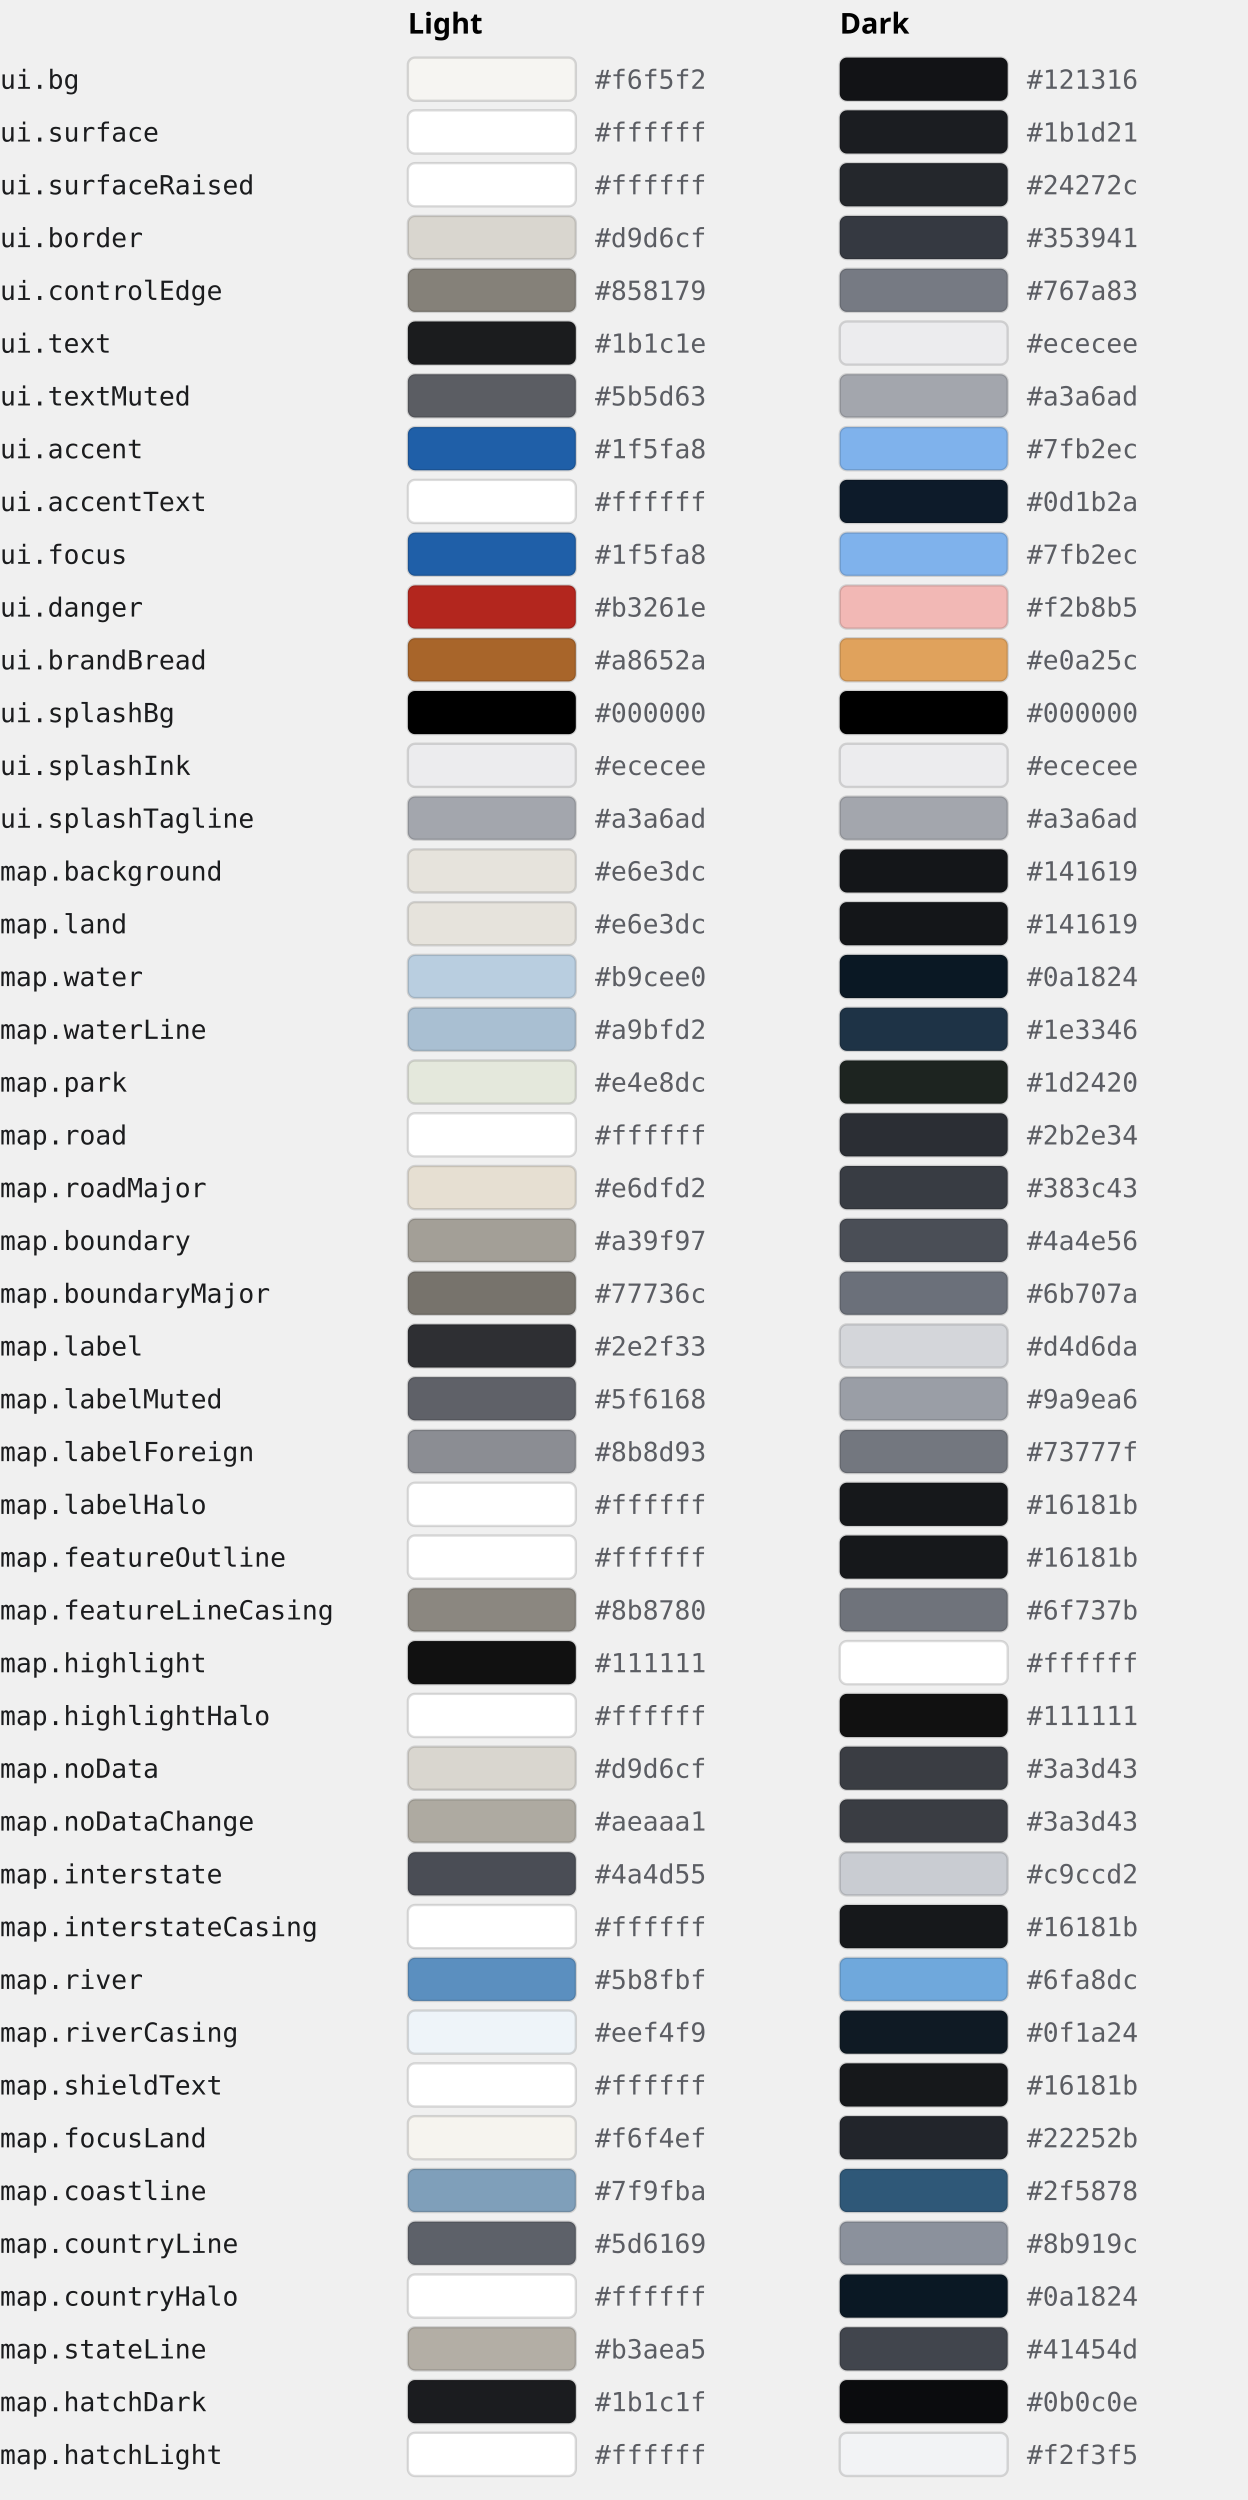
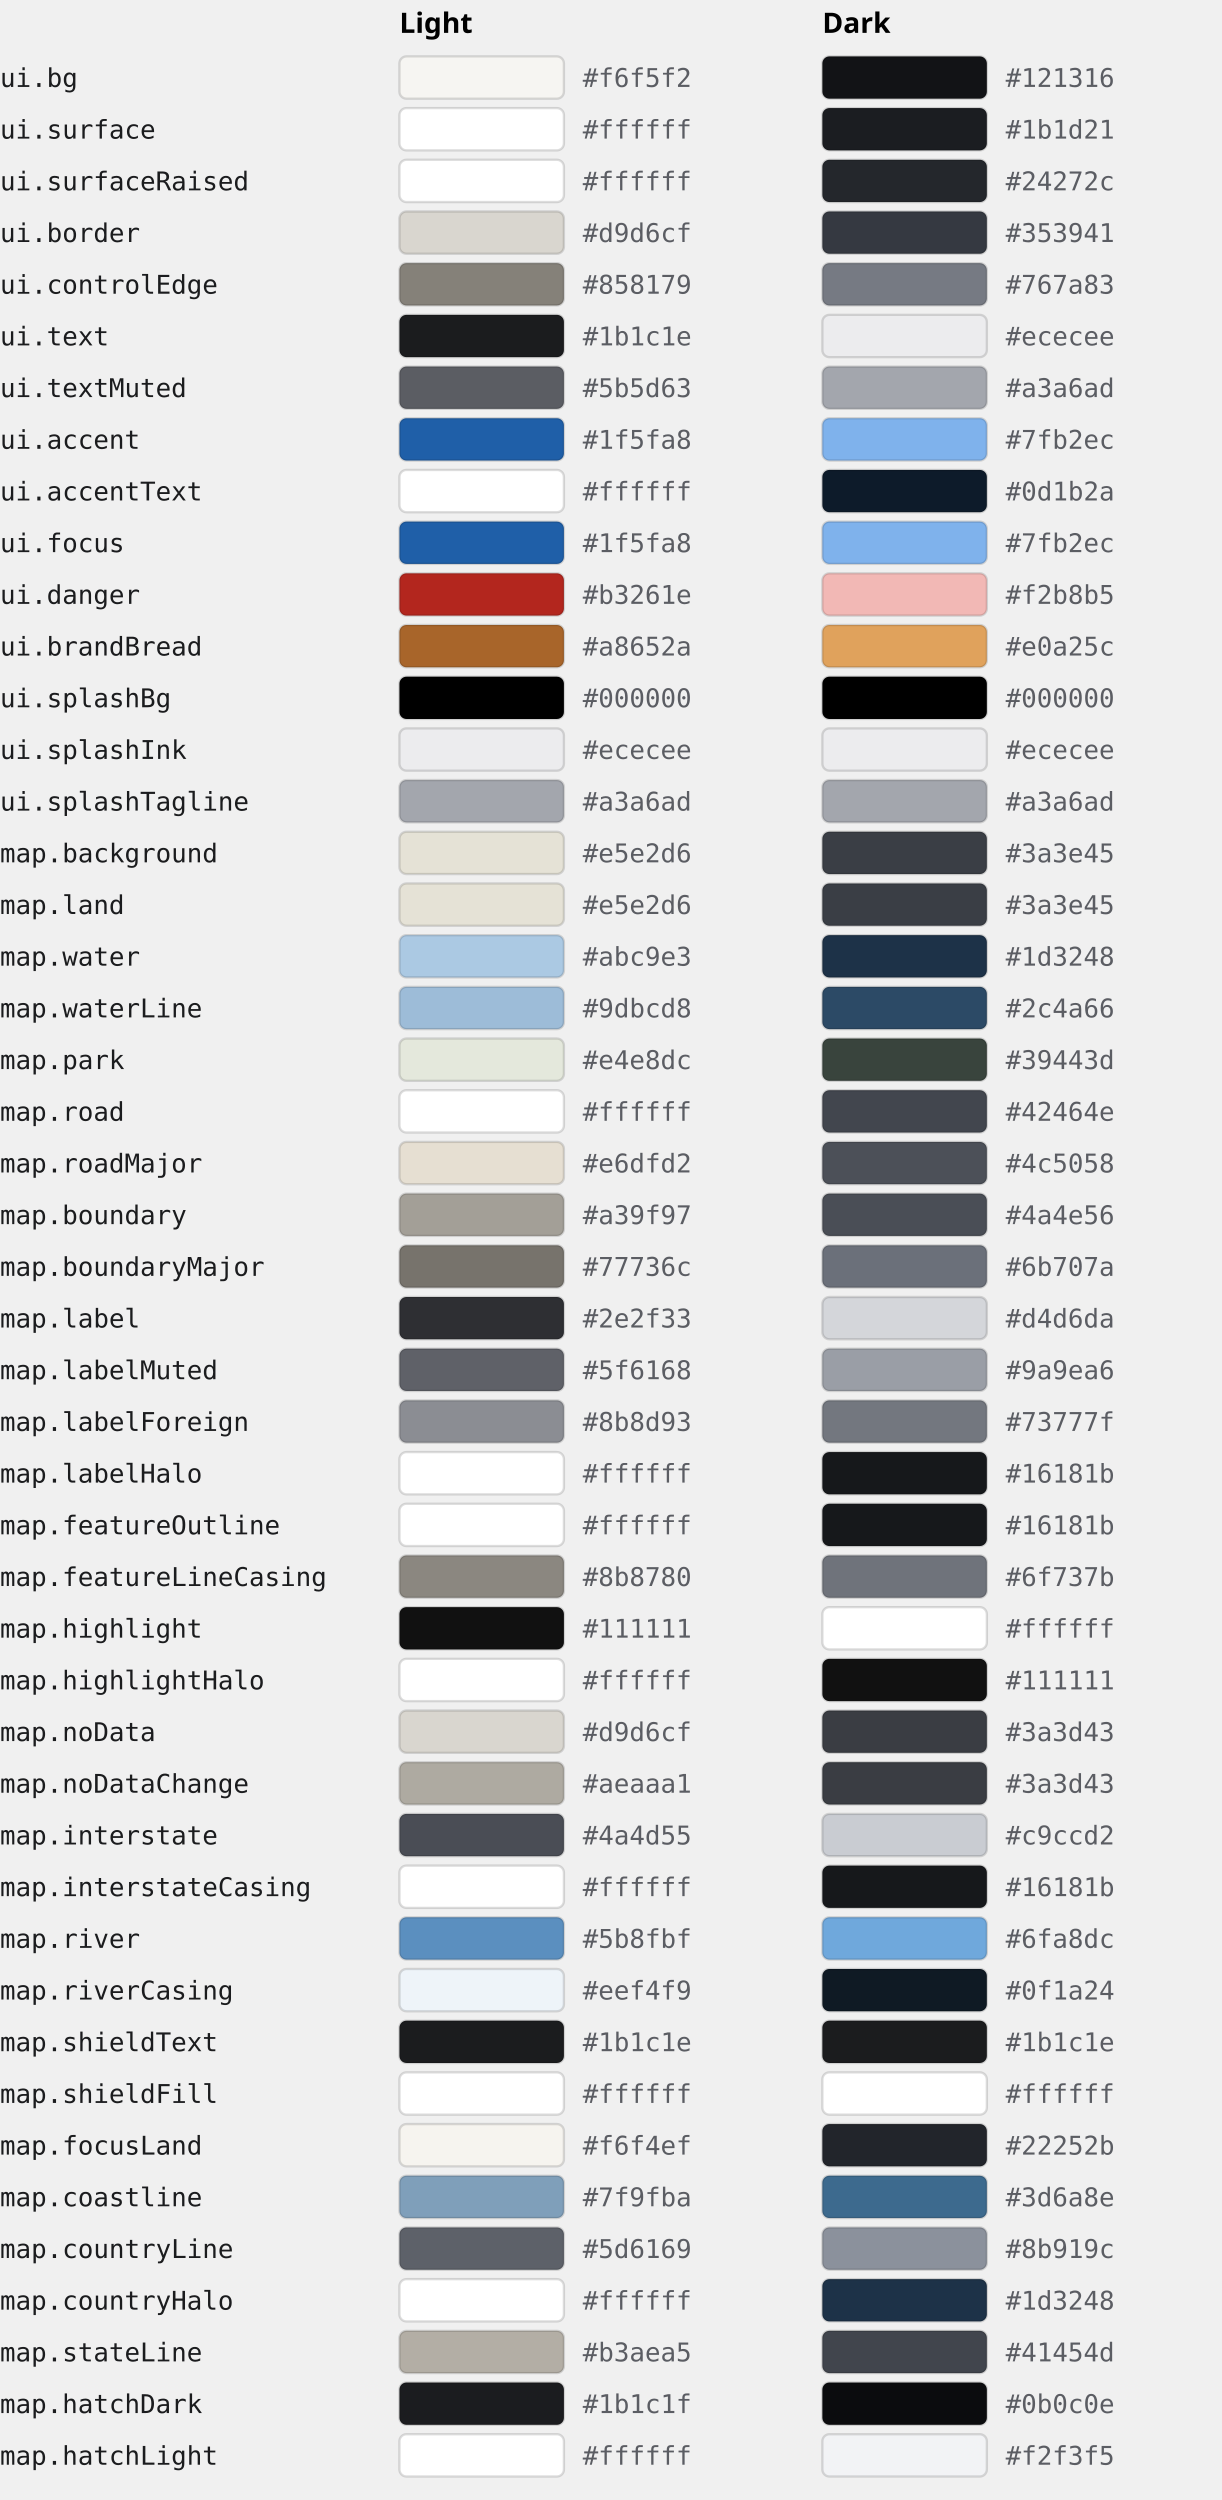
- <svg xmlns="http://www.w3.org/2000/svg" width="520" height="1042" viewBox="0 0 520 1042">
+ <svg xmlns="http://www.w3.org/2000/svg" width="520" height="1064" viewBox="0 0 520 1064">
  <text x="170" y="14" font-size="12" font-weight="600" font-family="system-ui,sans-serif">Light</text>
  <text x="350" y="14" font-size="12" font-weight="600" font-family="system-ui,sans-serif">Dark</text>
  <text x="0" y="37" font-size="11" font-family="ui-monospace,monospace" fill="#1b1c1e">ui.bg</text>
  <text x="0" y="59" font-size="11" font-family="ui-monospace,monospace" fill="#1b1c1e">ui.surface</text>
  <text x="0" y="81" font-size="11" font-family="ui-monospace,monospace" fill="#1b1c1e">ui.surfaceRaised</text>
  <text x="0" y="103" font-size="11" font-family="ui-monospace,monospace" fill="#1b1c1e">ui.border</text>
  <text x="0" y="125" font-size="11" font-family="ui-monospace,monospace" fill="#1b1c1e">ui.controlEdge</text>
  <text x="0" y="147" font-size="11" font-family="ui-monospace,monospace" fill="#1b1c1e">ui.text</text>
  <text x="0" y="169" font-size="11" font-family="ui-monospace,monospace" fill="#1b1c1e">ui.textMuted</text>
  <text x="0" y="191" font-size="11" font-family="ui-monospace,monospace" fill="#1b1c1e">ui.accent</text>
  <text x="0" y="213" font-size="11" font-family="ui-monospace,monospace" fill="#1b1c1e">ui.accentText</text>
  <text x="0" y="235" font-size="11" font-family="ui-monospace,monospace" fill="#1b1c1e">ui.focus</text>
  <text x="0" y="257" font-size="11" font-family="ui-monospace,monospace" fill="#1b1c1e">ui.danger</text>
  <text x="0" y="279" font-size="11" font-family="ui-monospace,monospace" fill="#1b1c1e">ui.brandBread</text>
  <text x="0" y="301" font-size="11" font-family="ui-monospace,monospace" fill="#1b1c1e">ui.splashBg</text>
  <text x="0" y="323" font-size="11" font-family="ui-monospace,monospace" fill="#1b1c1e">ui.splashInk</text>
  <text x="0" y="345" font-size="11" font-family="ui-monospace,monospace" fill="#1b1c1e">ui.splashTagline</text>
  <text x="0" y="367" font-size="11" font-family="ui-monospace,monospace" fill="#1b1c1e">map.background</text>
  <text x="0" y="389" font-size="11" font-family="ui-monospace,monospace" fill="#1b1c1e">map.land</text>
  <text x="0" y="411" font-size="11" font-family="ui-monospace,monospace" fill="#1b1c1e">map.water</text>
  <text x="0" y="433" font-size="11" font-family="ui-monospace,monospace" fill="#1b1c1e">map.waterLine</text>
  <text x="0" y="455" font-size="11" font-family="ui-monospace,monospace" fill="#1b1c1e">map.park</text>
  <text x="0" y="477" font-size="11" font-family="ui-monospace,monospace" fill="#1b1c1e">map.road</text>
  <text x="0" y="499" font-size="11" font-family="ui-monospace,monospace" fill="#1b1c1e">map.roadMajor</text>
  <text x="0" y="521" font-size="11" font-family="ui-monospace,monospace" fill="#1b1c1e">map.boundary</text>
  <text x="0" y="543" font-size="11" font-family="ui-monospace,monospace" fill="#1b1c1e">map.boundaryMajor</text>
  <text x="0" y="565" font-size="11" font-family="ui-monospace,monospace" fill="#1b1c1e">map.label</text>
  <text x="0" y="587" font-size="11" font-family="ui-monospace,monospace" fill="#1b1c1e">map.labelMuted</text>
  <text x="0" y="609" font-size="11" font-family="ui-monospace,monospace" fill="#1b1c1e">map.labelForeign</text>
  <text x="0" y="631" font-size="11" font-family="ui-monospace,monospace" fill="#1b1c1e">map.labelHalo</text>
  <text x="0" y="653" font-size="11" font-family="ui-monospace,monospace" fill="#1b1c1e">map.featureOutline</text>
  <text x="0" y="675" font-size="11" font-family="ui-monospace,monospace" fill="#1b1c1e">map.featureLineCasing</text>
  <text x="0" y="697" font-size="11" font-family="ui-monospace,monospace" fill="#1b1c1e">map.highlight</text>
  <text x="0" y="719" font-size="11" font-family="ui-monospace,monospace" fill="#1b1c1e">map.highlightHalo</text>
  <text x="0" y="741" font-size="11" font-family="ui-monospace,monospace" fill="#1b1c1e">map.noData</text>
  <text x="0" y="763" font-size="11" font-family="ui-monospace,monospace" fill="#1b1c1e">map.noDataChange</text>
  <text x="0" y="785" font-size="11" font-family="ui-monospace,monospace" fill="#1b1c1e">map.interstate</text>
  <text x="0" y="807" font-size="11" font-family="ui-monospace,monospace" fill="#1b1c1e">map.interstateCasing</text>
  <text x="0" y="829" font-size="11" font-family="ui-monospace,monospace" fill="#1b1c1e">map.river</text>
  <text x="0" y="851" font-size="11" font-family="ui-monospace,monospace" fill="#1b1c1e">map.riverCasing</text>
  <text x="0" y="873" font-size="11" font-family="ui-monospace,monospace" fill="#1b1c1e">map.shieldText</text>
-   <text x="0" y="895" font-size="11" font-family="ui-monospace,monospace" fill="#1b1c1e">map.focusLand</text>
-   <text x="0" y="917" font-size="11" font-family="ui-monospace,monospace" fill="#1b1c1e">map.coastline</text>
-   <text x="0" y="939" font-size="11" font-family="ui-monospace,monospace" fill="#1b1c1e">map.countryLine</text>
-   <text x="0" y="961" font-size="11" font-family="ui-monospace,monospace" fill="#1b1c1e">map.countryHalo</text>
-   <text x="0" y="983" font-size="11" font-family="ui-monospace,monospace" fill="#1b1c1e">map.stateLine</text>
-   <text x="0" y="1005" font-size="11" font-family="ui-monospace,monospace" fill="#1b1c1e">map.hatchDark</text>
-   <text x="0" y="1027" font-size="11" font-family="ui-monospace,monospace" fill="#1b1c1e">map.hatchLight</text>
+   <text x="0" y="895" font-size="11" font-family="ui-monospace,monospace" fill="#1b1c1e">map.shieldFill</text>
+   <text x="0" y="917" font-size="11" font-family="ui-monospace,monospace" fill="#1b1c1e">map.focusLand</text>
+   <text x="0" y="939" font-size="11" font-family="ui-monospace,monospace" fill="#1b1c1e">map.coastline</text>
+   <text x="0" y="961" font-size="11" font-family="ui-monospace,monospace" fill="#1b1c1e">map.countryLine</text>
+   <text x="0" y="983" font-size="11" font-family="ui-monospace,monospace" fill="#1b1c1e">map.countryHalo</text>
+   <text x="0" y="1005" font-size="11" font-family="ui-monospace,monospace" fill="#1b1c1e">map.stateLine</text>
+   <text x="0" y="1027" font-size="11" font-family="ui-monospace,monospace" fill="#1b1c1e">map.hatchDark</text>
+   <text x="0" y="1049" font-size="11" font-family="ui-monospace,monospace" fill="#1b1c1e">map.hatchLight</text>
  <rect x="170" y="24" width="70" height="18" rx="3" fill="#f6f5f2" stroke="#00000022" />
  <text x="248" y="37" font-size="11" font-family="ui-monospace,monospace" fill="#5b5d63">#f6f5f2</text>
  <rect x="170" y="46" width="70" height="18" rx="3" fill="#ffffff" stroke="#00000022" />
  <text x="248" y="59" font-size="11" font-family="ui-monospace,monospace" fill="#5b5d63">#ffffff</text>
  <rect x="170" y="68" width="70" height="18" rx="3" fill="#ffffff" stroke="#00000022" />
  <text x="248" y="81" font-size="11" font-family="ui-monospace,monospace" fill="#5b5d63">#ffffff</text>
  <rect x="170" y="90" width="70" height="18" rx="3" fill="#d9d6cf" stroke="#00000022" />
  <text x="248" y="103" font-size="11" font-family="ui-monospace,monospace" fill="#5b5d63">#d9d6cf</text>
  <rect x="170" y="112" width="70" height="18" rx="3" fill="#858179" stroke="#00000022" />
  <text x="248" y="125" font-size="11" font-family="ui-monospace,monospace" fill="#5b5d63">#858179</text>
  <rect x="170" y="134" width="70" height="18" rx="3" fill="#1b1c1e" stroke="#00000022" />
  <text x="248" y="147" font-size="11" font-family="ui-monospace,monospace" fill="#5b5d63">#1b1c1e</text>
  <rect x="170" y="156" width="70" height="18" rx="3" fill="#5b5d63" stroke="#00000022" />
  <text x="248" y="169" font-size="11" font-family="ui-monospace,monospace" fill="#5b5d63">#5b5d63</text>
  <rect x="170" y="178" width="70" height="18" rx="3" fill="#1f5fa8" stroke="#00000022" />
  <text x="248" y="191" font-size="11" font-family="ui-monospace,monospace" fill="#5b5d63">#1f5fa8</text>
  <rect x="170" y="200" width="70" height="18" rx="3" fill="#ffffff" stroke="#00000022" />
  <text x="248" y="213" font-size="11" font-family="ui-monospace,monospace" fill="#5b5d63">#ffffff</text>
  <rect x="170" y="222" width="70" height="18" rx="3" fill="#1f5fa8" stroke="#00000022" />
  <text x="248" y="235" font-size="11" font-family="ui-monospace,monospace" fill="#5b5d63">#1f5fa8</text>
  <rect x="170" y="244" width="70" height="18" rx="3" fill="#b3261e" stroke="#00000022" />
  <text x="248" y="257" font-size="11" font-family="ui-monospace,monospace" fill="#5b5d63">#b3261e</text>
  <rect x="170" y="266" width="70" height="18" rx="3" fill="#a8652a" stroke="#00000022" />
  <text x="248" y="279" font-size="11" font-family="ui-monospace,monospace" fill="#5b5d63">#a8652a</text>
  <rect x="170" y="288" width="70" height="18" rx="3" fill="#000000" stroke="#00000022" />
  <text x="248" y="301" font-size="11" font-family="ui-monospace,monospace" fill="#5b5d63">#000000</text>
  <rect x="170" y="310" width="70" height="18" rx="3" fill="#ececee" stroke="#00000022" />
  <text x="248" y="323" font-size="11" font-family="ui-monospace,monospace" fill="#5b5d63">#ececee</text>
  <rect x="170" y="332" width="70" height="18" rx="3" fill="#a3a6ad" stroke="#00000022" />
  <text x="248" y="345" font-size="11" font-family="ui-monospace,monospace" fill="#5b5d63">#a3a6ad</text>
-   <rect x="170" y="354" width="70" height="18" rx="3" fill="#e6e3dc" stroke="#00000022" />
-   <text x="248" y="367" font-size="11" font-family="ui-monospace,monospace" fill="#5b5d63">#e6e3dc</text>
-   <rect x="170" y="376" width="70" height="18" rx="3" fill="#e6e3dc" stroke="#00000022" />
-   <text x="248" y="389" font-size="11" font-family="ui-monospace,monospace" fill="#5b5d63">#e6e3dc</text>
-   <rect x="170" y="398" width="70" height="18" rx="3" fill="#b9cee0" stroke="#00000022" />
-   <text x="248" y="411" font-size="11" font-family="ui-monospace,monospace" fill="#5b5d63">#b9cee0</text>
-   <rect x="170" y="420" width="70" height="18" rx="3" fill="#a9bfd2" stroke="#00000022" />
-   <text x="248" y="433" font-size="11" font-family="ui-monospace,monospace" fill="#5b5d63">#a9bfd2</text>
+   <rect x="170" y="354" width="70" height="18" rx="3" fill="#e5e2d6" stroke="#00000022" />
+   <text x="248" y="367" font-size="11" font-family="ui-monospace,monospace" fill="#5b5d63">#e5e2d6</text>
+   <rect x="170" y="376" width="70" height="18" rx="3" fill="#e5e2d6" stroke="#00000022" />
+   <text x="248" y="389" font-size="11" font-family="ui-monospace,monospace" fill="#5b5d63">#e5e2d6</text>
+   <rect x="170" y="398" width="70" height="18" rx="3" fill="#abc9e3" stroke="#00000022" />
+   <text x="248" y="411" font-size="11" font-family="ui-monospace,monospace" fill="#5b5d63">#abc9e3</text>
+   <rect x="170" y="420" width="70" height="18" rx="3" fill="#9dbcd8" stroke="#00000022" />
+   <text x="248" y="433" font-size="11" font-family="ui-monospace,monospace" fill="#5b5d63">#9dbcd8</text>
  <rect x="170" y="442" width="70" height="18" rx="3" fill="#e4e8dc" stroke="#00000022" />
  <text x="248" y="455" font-size="11" font-family="ui-monospace,monospace" fill="#5b5d63">#e4e8dc</text>
  <rect x="170" y="464" width="70" height="18" rx="3" fill="#ffffff" stroke="#00000022" />
  <text x="248" y="477" font-size="11" font-family="ui-monospace,monospace" fill="#5b5d63">#ffffff</text>
  <rect x="170" y="486" width="70" height="18" rx="3" fill="#e6dfd2" stroke="#00000022" />
  <text x="248" y="499" font-size="11" font-family="ui-monospace,monospace" fill="#5b5d63">#e6dfd2</text>
  <rect x="170" y="508" width="70" height="18" rx="3" fill="#a39f97" stroke="#00000022" />
  <text x="248" y="521" font-size="11" font-family="ui-monospace,monospace" fill="#5b5d63">#a39f97</text>
  <rect x="170" y="530" width="70" height="18" rx="3" fill="#77736c" stroke="#00000022" />
  <text x="248" y="543" font-size="11" font-family="ui-monospace,monospace" fill="#5b5d63">#77736c</text>
  <rect x="170" y="552" width="70" height="18" rx="3" fill="#2e2f33" stroke="#00000022" />
  <text x="248" y="565" font-size="11" font-family="ui-monospace,monospace" fill="#5b5d63">#2e2f33</text>
  <rect x="170" y="574" width="70" height="18" rx="3" fill="#5f6168" stroke="#00000022" />
  <text x="248" y="587" font-size="11" font-family="ui-monospace,monospace" fill="#5b5d63">#5f6168</text>
  <rect x="170" y="596" width="70" height="18" rx="3" fill="#8b8d93" stroke="#00000022" />
  <text x="248" y="609" font-size="11" font-family="ui-monospace,monospace" fill="#5b5d63">#8b8d93</text>
  <rect x="170" y="618" width="70" height="18" rx="3" fill="#ffffff" stroke="#00000022" />
  <text x="248" y="631" font-size="11" font-family="ui-monospace,monospace" fill="#5b5d63">#ffffff</text>
  <rect x="170" y="640" width="70" height="18" rx="3" fill="#ffffff" stroke="#00000022" />
  <text x="248" y="653" font-size="11" font-family="ui-monospace,monospace" fill="#5b5d63">#ffffff</text>
  <rect x="170" y="662" width="70" height="18" rx="3" fill="#8b8780" stroke="#00000022" />
  <text x="248" y="675" font-size="11" font-family="ui-monospace,monospace" fill="#5b5d63">#8b8780</text>
  <rect x="170" y="684" width="70" height="18" rx="3" fill="#111111" stroke="#00000022" />
  <text x="248" y="697" font-size="11" font-family="ui-monospace,monospace" fill="#5b5d63">#111111</text>
  <rect x="170" y="706" width="70" height="18" rx="3" fill="#ffffff" stroke="#00000022" />
  <text x="248" y="719" font-size="11" font-family="ui-monospace,monospace" fill="#5b5d63">#ffffff</text>
  <rect x="170" y="728" width="70" height="18" rx="3" fill="#d9d6cf" stroke="#00000022" />
  <text x="248" y="741" font-size="11" font-family="ui-monospace,monospace" fill="#5b5d63">#d9d6cf</text>
  <rect x="170" y="750" width="70" height="18" rx="3" fill="#aeaaa1" stroke="#00000022" />
  <text x="248" y="763" font-size="11" font-family="ui-monospace,monospace" fill="#5b5d63">#aeaaa1</text>
  <rect x="170" y="772" width="70" height="18" rx="3" fill="#4a4d55" stroke="#00000022" />
  <text x="248" y="785" font-size="11" font-family="ui-monospace,monospace" fill="#5b5d63">#4a4d55</text>
  <rect x="170" y="794" width="70" height="18" rx="3" fill="#ffffff" stroke="#00000022" />
  <text x="248" y="807" font-size="11" font-family="ui-monospace,monospace" fill="#5b5d63">#ffffff</text>
  <rect x="170" y="816" width="70" height="18" rx="3" fill="#5b8fbf" stroke="#00000022" />
  <text x="248" y="829" font-size="11" font-family="ui-monospace,monospace" fill="#5b5d63">#5b8fbf</text>
  <rect x="170" y="838" width="70" height="18" rx="3" fill="#eef4f9" stroke="#00000022" />
  <text x="248" y="851" font-size="11" font-family="ui-monospace,monospace" fill="#5b5d63">#eef4f9</text>
-   <rect x="170" y="860" width="70" height="18" rx="3" fill="#ffffff" stroke="#00000022" />
-   <text x="248" y="873" font-size="11" font-family="ui-monospace,monospace" fill="#5b5d63">#ffffff</text>
-   <rect x="170" y="882" width="70" height="18" rx="3" fill="#f6f4ef" stroke="#00000022" />
-   <text x="248" y="895" font-size="11" font-family="ui-monospace,monospace" fill="#5b5d63">#f6f4ef</text>
-   <rect x="170" y="904" width="70" height="18" rx="3" fill="#7f9fba" stroke="#00000022" />
-   <text x="248" y="917" font-size="11" font-family="ui-monospace,monospace" fill="#5b5d63">#7f9fba</text>
-   <rect x="170" y="926" width="70" height="18" rx="3" fill="#5d6169" stroke="#00000022" />
-   <text x="248" y="939" font-size="11" font-family="ui-monospace,monospace" fill="#5b5d63">#5d6169</text>
-   <rect x="170" y="948" width="70" height="18" rx="3" fill="#ffffff" stroke="#00000022" />
-   <text x="248" y="961" font-size="11" font-family="ui-monospace,monospace" fill="#5b5d63">#ffffff</text>
-   <rect x="170" y="970" width="70" height="18" rx="3" fill="#b3aea5" stroke="#00000022" />
-   <text x="248" y="983" font-size="11" font-family="ui-monospace,monospace" fill="#5b5d63">#b3aea5</text>
-   <rect x="170" y="992" width="70" height="18" rx="3" fill="#1b1c1f" stroke="#00000022" />
-   <text x="248" y="1005" font-size="11" font-family="ui-monospace,monospace" fill="#5b5d63">#1b1c1f</text>
-   <rect x="170" y="1014" width="70" height="18" rx="3" fill="#ffffff" stroke="#00000022" />
-   <text x="248" y="1027" font-size="11" font-family="ui-monospace,monospace" fill="#5b5d63">#ffffff</text>
+   <rect x="170" y="860" width="70" height="18" rx="3" fill="#1b1c1e" stroke="#00000022" />
+   <text x="248" y="873" font-size="11" font-family="ui-monospace,monospace" fill="#5b5d63">#1b1c1e</text>
+   <rect x="170" y="882" width="70" height="18" rx="3" fill="#ffffff" stroke="#00000022" />
+   <text x="248" y="895" font-size="11" font-family="ui-monospace,monospace" fill="#5b5d63">#ffffff</text>
+   <rect x="170" y="904" width="70" height="18" rx="3" fill="#f6f4ef" stroke="#00000022" />
+   <text x="248" y="917" font-size="11" font-family="ui-monospace,monospace" fill="#5b5d63">#f6f4ef</text>
+   <rect x="170" y="926" width="70" height="18" rx="3" fill="#7f9fba" stroke="#00000022" />
+   <text x="248" y="939" font-size="11" font-family="ui-monospace,monospace" fill="#5b5d63">#7f9fba</text>
+   <rect x="170" y="948" width="70" height="18" rx="3" fill="#5d6169" stroke="#00000022" />
+   <text x="248" y="961" font-size="11" font-family="ui-monospace,monospace" fill="#5b5d63">#5d6169</text>
+   <rect x="170" y="970" width="70" height="18" rx="3" fill="#ffffff" stroke="#00000022" />
+   <text x="248" y="983" font-size="11" font-family="ui-monospace,monospace" fill="#5b5d63">#ffffff</text>
+   <rect x="170" y="992" width="70" height="18" rx="3" fill="#b3aea5" stroke="#00000022" />
+   <text x="248" y="1005" font-size="11" font-family="ui-monospace,monospace" fill="#5b5d63">#b3aea5</text>
+   <rect x="170" y="1014" width="70" height="18" rx="3" fill="#1b1c1f" stroke="#00000022" />
+   <text x="248" y="1027" font-size="11" font-family="ui-monospace,monospace" fill="#5b5d63">#1b1c1f</text>
+   <rect x="170" y="1036" width="70" height="18" rx="3" fill="#ffffff" stroke="#00000022" />
+   <text x="248" y="1049" font-size="11" font-family="ui-monospace,monospace" fill="#5b5d63">#ffffff</text>
  <rect x="350" y="24" width="70" height="18" rx="3" fill="#121316" stroke="#00000022" />
  <text x="428" y="37" font-size="11" font-family="ui-monospace,monospace" fill="#5b5d63">#121316</text>
  <rect x="350" y="46" width="70" height="18" rx="3" fill="#1b1d21" stroke="#00000022" />
  <text x="428" y="59" font-size="11" font-family="ui-monospace,monospace" fill="#5b5d63">#1b1d21</text>
  <rect x="350" y="68" width="70" height="18" rx="3" fill="#24272c" stroke="#00000022" />
  <text x="428" y="81" font-size="11" font-family="ui-monospace,monospace" fill="#5b5d63">#24272c</text>
  <rect x="350" y="90" width="70" height="18" rx="3" fill="#353941" stroke="#00000022" />
  <text x="428" y="103" font-size="11" font-family="ui-monospace,monospace" fill="#5b5d63">#353941</text>
  <rect x="350" y="112" width="70" height="18" rx="3" fill="#767a83" stroke="#00000022" />
  <text x="428" y="125" font-size="11" font-family="ui-monospace,monospace" fill="#5b5d63">#767a83</text>
  <rect x="350" y="134" width="70" height="18" rx="3" fill="#ececee" stroke="#00000022" />
  <text x="428" y="147" font-size="11" font-family="ui-monospace,monospace" fill="#5b5d63">#ececee</text>
  <rect x="350" y="156" width="70" height="18" rx="3" fill="#a3a6ad" stroke="#00000022" />
  <text x="428" y="169" font-size="11" font-family="ui-monospace,monospace" fill="#5b5d63">#a3a6ad</text>
  <rect x="350" y="178" width="70" height="18" rx="3" fill="#7fb2ec" stroke="#00000022" />
  <text x="428" y="191" font-size="11" font-family="ui-monospace,monospace" fill="#5b5d63">#7fb2ec</text>
  <rect x="350" y="200" width="70" height="18" rx="3" fill="#0d1b2a" stroke="#00000022" />
  <text x="428" y="213" font-size="11" font-family="ui-monospace,monospace" fill="#5b5d63">#0d1b2a</text>
  <rect x="350" y="222" width="70" height="18" rx="3" fill="#7fb2ec" stroke="#00000022" />
  <text x="428" y="235" font-size="11" font-family="ui-monospace,monospace" fill="#5b5d63">#7fb2ec</text>
  <rect x="350" y="244" width="70" height="18" rx="3" fill="#f2b8b5" stroke="#00000022" />
  <text x="428" y="257" font-size="11" font-family="ui-monospace,monospace" fill="#5b5d63">#f2b8b5</text>
  <rect x="350" y="266" width="70" height="18" rx="3" fill="#e0a25c" stroke="#00000022" />
  <text x="428" y="279" font-size="11" font-family="ui-monospace,monospace" fill="#5b5d63">#e0a25c</text>
  <rect x="350" y="288" width="70" height="18" rx="3" fill="#000000" stroke="#00000022" />
  <text x="428" y="301" font-size="11" font-family="ui-monospace,monospace" fill="#5b5d63">#000000</text>
  <rect x="350" y="310" width="70" height="18" rx="3" fill="#ececee" stroke="#00000022" />
  <text x="428" y="323" font-size="11" font-family="ui-monospace,monospace" fill="#5b5d63">#ececee</text>
  <rect x="350" y="332" width="70" height="18" rx="3" fill="#a3a6ad" stroke="#00000022" />
  <text x="428" y="345" font-size="11" font-family="ui-monospace,monospace" fill="#5b5d63">#a3a6ad</text>
-   <rect x="350" y="354" width="70" height="18" rx="3" fill="#141619" stroke="#00000022" />
-   <text x="428" y="367" font-size="11" font-family="ui-monospace,monospace" fill="#5b5d63">#141619</text>
-   <rect x="350" y="376" width="70" height="18" rx="3" fill="#141619" stroke="#00000022" />
-   <text x="428" y="389" font-size="11" font-family="ui-monospace,monospace" fill="#5b5d63">#141619</text>
-   <rect x="350" y="398" width="70" height="18" rx="3" fill="#0a1824" stroke="#00000022" />
-   <text x="428" y="411" font-size="11" font-family="ui-monospace,monospace" fill="#5b5d63">#0a1824</text>
-   <rect x="350" y="420" width="70" height="18" rx="3" fill="#1e3346" stroke="#00000022" />
-   <text x="428" y="433" font-size="11" font-family="ui-monospace,monospace" fill="#5b5d63">#1e3346</text>
-   <rect x="350" y="442" width="70" height="18" rx="3" fill="#1d2420" stroke="#00000022" />
-   <text x="428" y="455" font-size="11" font-family="ui-monospace,monospace" fill="#5b5d63">#1d2420</text>
-   <rect x="350" y="464" width="70" height="18" rx="3" fill="#2b2e34" stroke="#00000022" />
-   <text x="428" y="477" font-size="11" font-family="ui-monospace,monospace" fill="#5b5d63">#2b2e34</text>
-   <rect x="350" y="486" width="70" height="18" rx="3" fill="#383c43" stroke="#00000022" />
-   <text x="428" y="499" font-size="11" font-family="ui-monospace,monospace" fill="#5b5d63">#383c43</text>
+   <rect x="350" y="354" width="70" height="18" rx="3" fill="#3a3e45" stroke="#00000022" />
+   <text x="428" y="367" font-size="11" font-family="ui-monospace,monospace" fill="#5b5d63">#3a3e45</text>
+   <rect x="350" y="376" width="70" height="18" rx="3" fill="#3a3e45" stroke="#00000022" />
+   <text x="428" y="389" font-size="11" font-family="ui-monospace,monospace" fill="#5b5d63">#3a3e45</text>
+   <rect x="350" y="398" width="70" height="18" rx="3" fill="#1d3248" stroke="#00000022" />
+   <text x="428" y="411" font-size="11" font-family="ui-monospace,monospace" fill="#5b5d63">#1d3248</text>
+   <rect x="350" y="420" width="70" height="18" rx="3" fill="#2c4a66" stroke="#00000022" />
+   <text x="428" y="433" font-size="11" font-family="ui-monospace,monospace" fill="#5b5d63">#2c4a66</text>
+   <rect x="350" y="442" width="70" height="18" rx="3" fill="#39443d" stroke="#00000022" />
+   <text x="428" y="455" font-size="11" font-family="ui-monospace,monospace" fill="#5b5d63">#39443d</text>
+   <rect x="350" y="464" width="70" height="18" rx="3" fill="#42464e" stroke="#00000022" />
+   <text x="428" y="477" font-size="11" font-family="ui-monospace,monospace" fill="#5b5d63">#42464e</text>
+   <rect x="350" y="486" width="70" height="18" rx="3" fill="#4c5058" stroke="#00000022" />
+   <text x="428" y="499" font-size="11" font-family="ui-monospace,monospace" fill="#5b5d63">#4c5058</text>
  <rect x="350" y="508" width="70" height="18" rx="3" fill="#4a4e56" stroke="#00000022" />
  <text x="428" y="521" font-size="11" font-family="ui-monospace,monospace" fill="#5b5d63">#4a4e56</text>
  <rect x="350" y="530" width="70" height="18" rx="3" fill="#6b707a" stroke="#00000022" />
  <text x="428" y="543" font-size="11" font-family="ui-monospace,monospace" fill="#5b5d63">#6b707a</text>
  <rect x="350" y="552" width="70" height="18" rx="3" fill="#d4d6da" stroke="#00000022" />
  <text x="428" y="565" font-size="11" font-family="ui-monospace,monospace" fill="#5b5d63">#d4d6da</text>
  <rect x="350" y="574" width="70" height="18" rx="3" fill="#9a9ea6" stroke="#00000022" />
  <text x="428" y="587" font-size="11" font-family="ui-monospace,monospace" fill="#5b5d63">#9a9ea6</text>
  <rect x="350" y="596" width="70" height="18" rx="3" fill="#73777f" stroke="#00000022" />
  <text x="428" y="609" font-size="11" font-family="ui-monospace,monospace" fill="#5b5d63">#73777f</text>
  <rect x="350" y="618" width="70" height="18" rx="3" fill="#16181b" stroke="#00000022" />
  <text x="428" y="631" font-size="11" font-family="ui-monospace,monospace" fill="#5b5d63">#16181b</text>
  <rect x="350" y="640" width="70" height="18" rx="3" fill="#16181b" stroke="#00000022" />
  <text x="428" y="653" font-size="11" font-family="ui-monospace,monospace" fill="#5b5d63">#16181b</text>
  <rect x="350" y="662" width="70" height="18" rx="3" fill="#6f737b" stroke="#00000022" />
  <text x="428" y="675" font-size="11" font-family="ui-monospace,monospace" fill="#5b5d63">#6f737b</text>
  <rect x="350" y="684" width="70" height="18" rx="3" fill="#ffffff" stroke="#00000022" />
  <text x="428" y="697" font-size="11" font-family="ui-monospace,monospace" fill="#5b5d63">#ffffff</text>
  <rect x="350" y="706" width="70" height="18" rx="3" fill="#111111" stroke="#00000022" />
  <text x="428" y="719" font-size="11" font-family="ui-monospace,monospace" fill="#5b5d63">#111111</text>
  <rect x="350" y="728" width="70" height="18" rx="3" fill="#3a3d43" stroke="#00000022" />
  <text x="428" y="741" font-size="11" font-family="ui-monospace,monospace" fill="#5b5d63">#3a3d43</text>
  <rect x="350" y="750" width="70" height="18" rx="3" fill="#3a3d43" stroke="#00000022" />
  <text x="428" y="763" font-size="11" font-family="ui-monospace,monospace" fill="#5b5d63">#3a3d43</text>
  <rect x="350" y="772" width="70" height="18" rx="3" fill="#c9ccd2" stroke="#00000022" />
  <text x="428" y="785" font-size="11" font-family="ui-monospace,monospace" fill="#5b5d63">#c9ccd2</text>
  <rect x="350" y="794" width="70" height="18" rx="3" fill="#16181b" stroke="#00000022" />
  <text x="428" y="807" font-size="11" font-family="ui-monospace,monospace" fill="#5b5d63">#16181b</text>
  <rect x="350" y="816" width="70" height="18" rx="3" fill="#6fa8dc" stroke="#00000022" />
  <text x="428" y="829" font-size="11" font-family="ui-monospace,monospace" fill="#5b5d63">#6fa8dc</text>
  <rect x="350" y="838" width="70" height="18" rx="3" fill="#0f1a24" stroke="#00000022" />
  <text x="428" y="851" font-size="11" font-family="ui-monospace,monospace" fill="#5b5d63">#0f1a24</text>
-   <rect x="350" y="860" width="70" height="18" rx="3" fill="#16181b" stroke="#00000022" />
-   <text x="428" y="873" font-size="11" font-family="ui-monospace,monospace" fill="#5b5d63">#16181b</text>
-   <rect x="350" y="882" width="70" height="18" rx="3" fill="#22252b" stroke="#00000022" />
-   <text x="428" y="895" font-size="11" font-family="ui-monospace,monospace" fill="#5b5d63">#22252b</text>
-   <rect x="350" y="904" width="70" height="18" rx="3" fill="#2f5878" stroke="#00000022" />
-   <text x="428" y="917" font-size="11" font-family="ui-monospace,monospace" fill="#5b5d63">#2f5878</text>
-   <rect x="350" y="926" width="70" height="18" rx="3" fill="#8b919c" stroke="#00000022" />
-   <text x="428" y="939" font-size="11" font-family="ui-monospace,monospace" fill="#5b5d63">#8b919c</text>
-   <rect x="350" y="948" width="70" height="18" rx="3" fill="#0a1824" stroke="#00000022" />
-   <text x="428" y="961" font-size="11" font-family="ui-monospace,monospace" fill="#5b5d63">#0a1824</text>
-   <rect x="350" y="970" width="70" height="18" rx="3" fill="#41454d" stroke="#00000022" />
-   <text x="428" y="983" font-size="11" font-family="ui-monospace,monospace" fill="#5b5d63">#41454d</text>
-   <rect x="350" y="992" width="70" height="18" rx="3" fill="#0b0c0e" stroke="#00000022" />
-   <text x="428" y="1005" font-size="11" font-family="ui-monospace,monospace" fill="#5b5d63">#0b0c0e</text>
-   <rect x="350" y="1014" width="70" height="18" rx="3" fill="#f2f3f5" stroke="#00000022" />
-   <text x="428" y="1027" font-size="11" font-family="ui-monospace,monospace" fill="#5b5d63">#f2f3f5</text>
+   <rect x="350" y="860" width="70" height="18" rx="3" fill="#1b1c1e" stroke="#00000022" />
+   <text x="428" y="873" font-size="11" font-family="ui-monospace,monospace" fill="#5b5d63">#1b1c1e</text>
+   <rect x="350" y="882" width="70" height="18" rx="3" fill="#ffffff" stroke="#00000022" />
+   <text x="428" y="895" font-size="11" font-family="ui-monospace,monospace" fill="#5b5d63">#ffffff</text>
+   <rect x="350" y="904" width="70" height="18" rx="3" fill="#22252b" stroke="#00000022" />
+   <text x="428" y="917" font-size="11" font-family="ui-monospace,monospace" fill="#5b5d63">#22252b</text>
+   <rect x="350" y="926" width="70" height="18" rx="3" fill="#3d6a8e" stroke="#00000022" />
+   <text x="428" y="939" font-size="11" font-family="ui-monospace,monospace" fill="#5b5d63">#3d6a8e</text>
+   <rect x="350" y="948" width="70" height="18" rx="3" fill="#8b919c" stroke="#00000022" />
+   <text x="428" y="961" font-size="11" font-family="ui-monospace,monospace" fill="#5b5d63">#8b919c</text>
+   <rect x="350" y="970" width="70" height="18" rx="3" fill="#1d3248" stroke="#00000022" />
+   <text x="428" y="983" font-size="11" font-family="ui-monospace,monospace" fill="#5b5d63">#1d3248</text>
+   <rect x="350" y="992" width="70" height="18" rx="3" fill="#41454d" stroke="#00000022" />
+   <text x="428" y="1005" font-size="11" font-family="ui-monospace,monospace" fill="#5b5d63">#41454d</text>
+   <rect x="350" y="1014" width="70" height="18" rx="3" fill="#0b0c0e" stroke="#00000022" />
+   <text x="428" y="1027" font-size="11" font-family="ui-monospace,monospace" fill="#5b5d63">#0b0c0e</text>
+   <rect x="350" y="1036" width="70" height="18" rx="3" fill="#f2f3f5" stroke="#00000022" />
+   <text x="428" y="1049" font-size="11" font-family="ui-monospace,monospace" fill="#5b5d63">#f2f3f5</text>
</svg>
